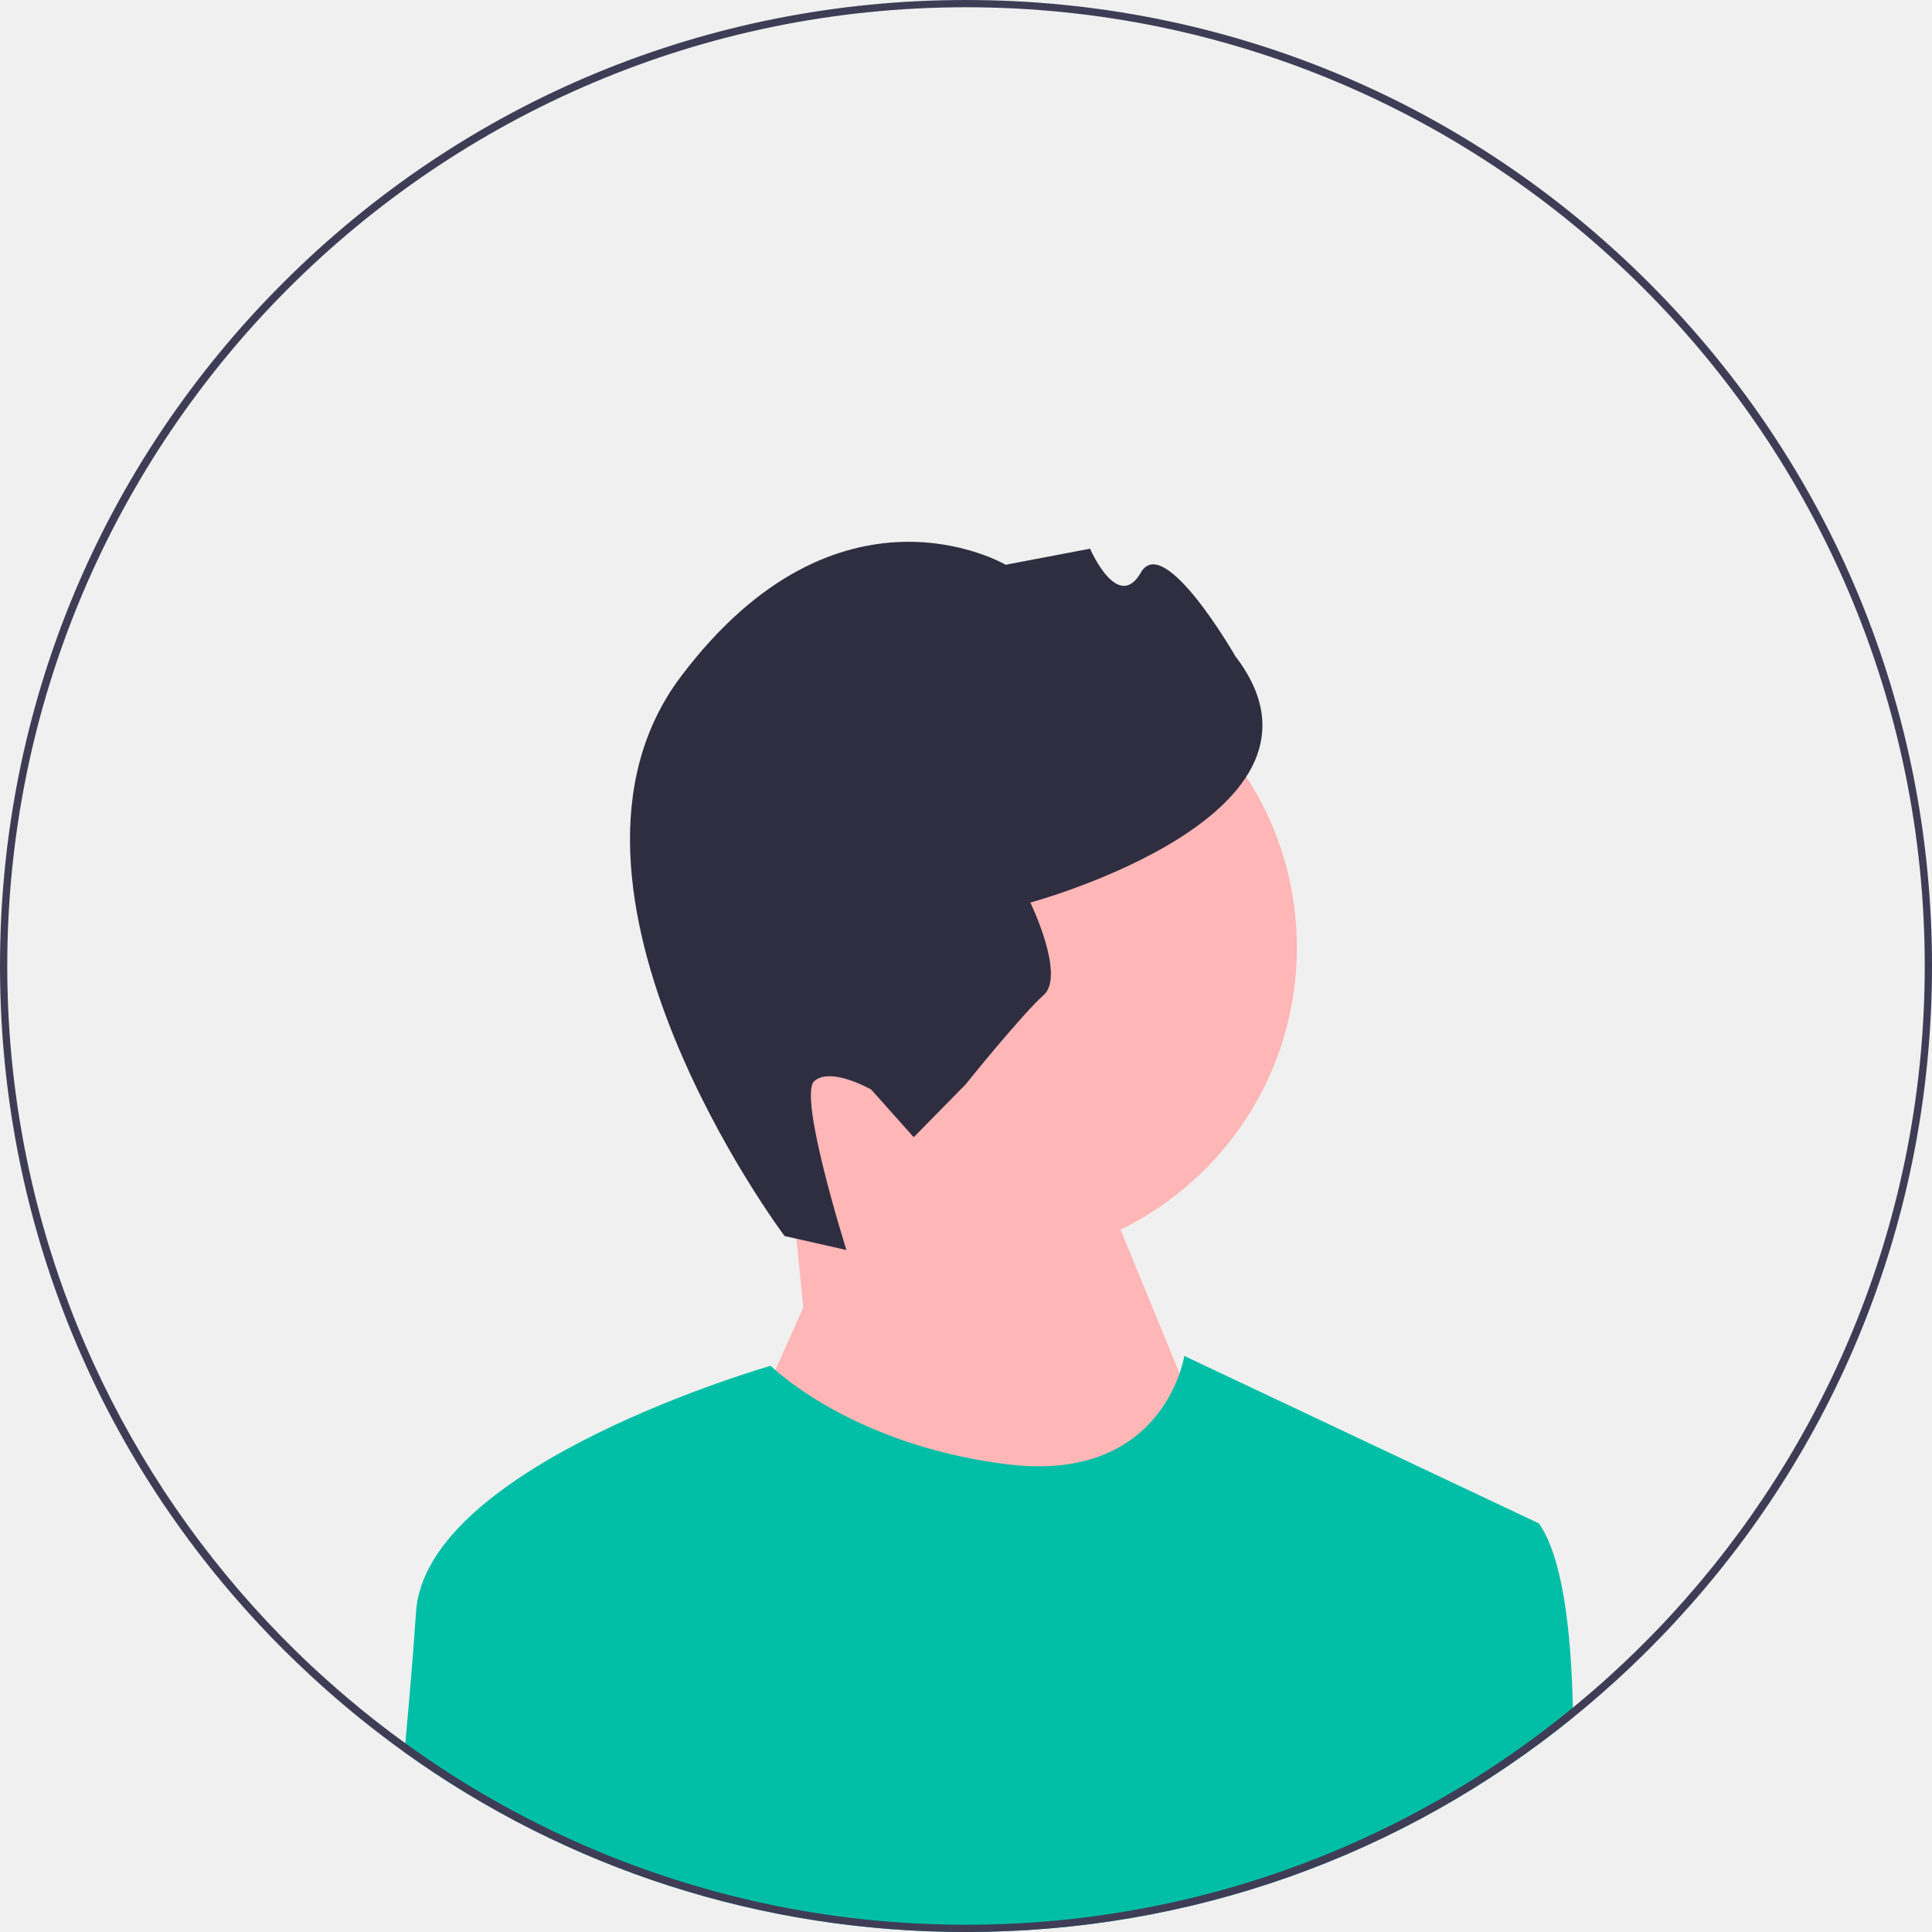
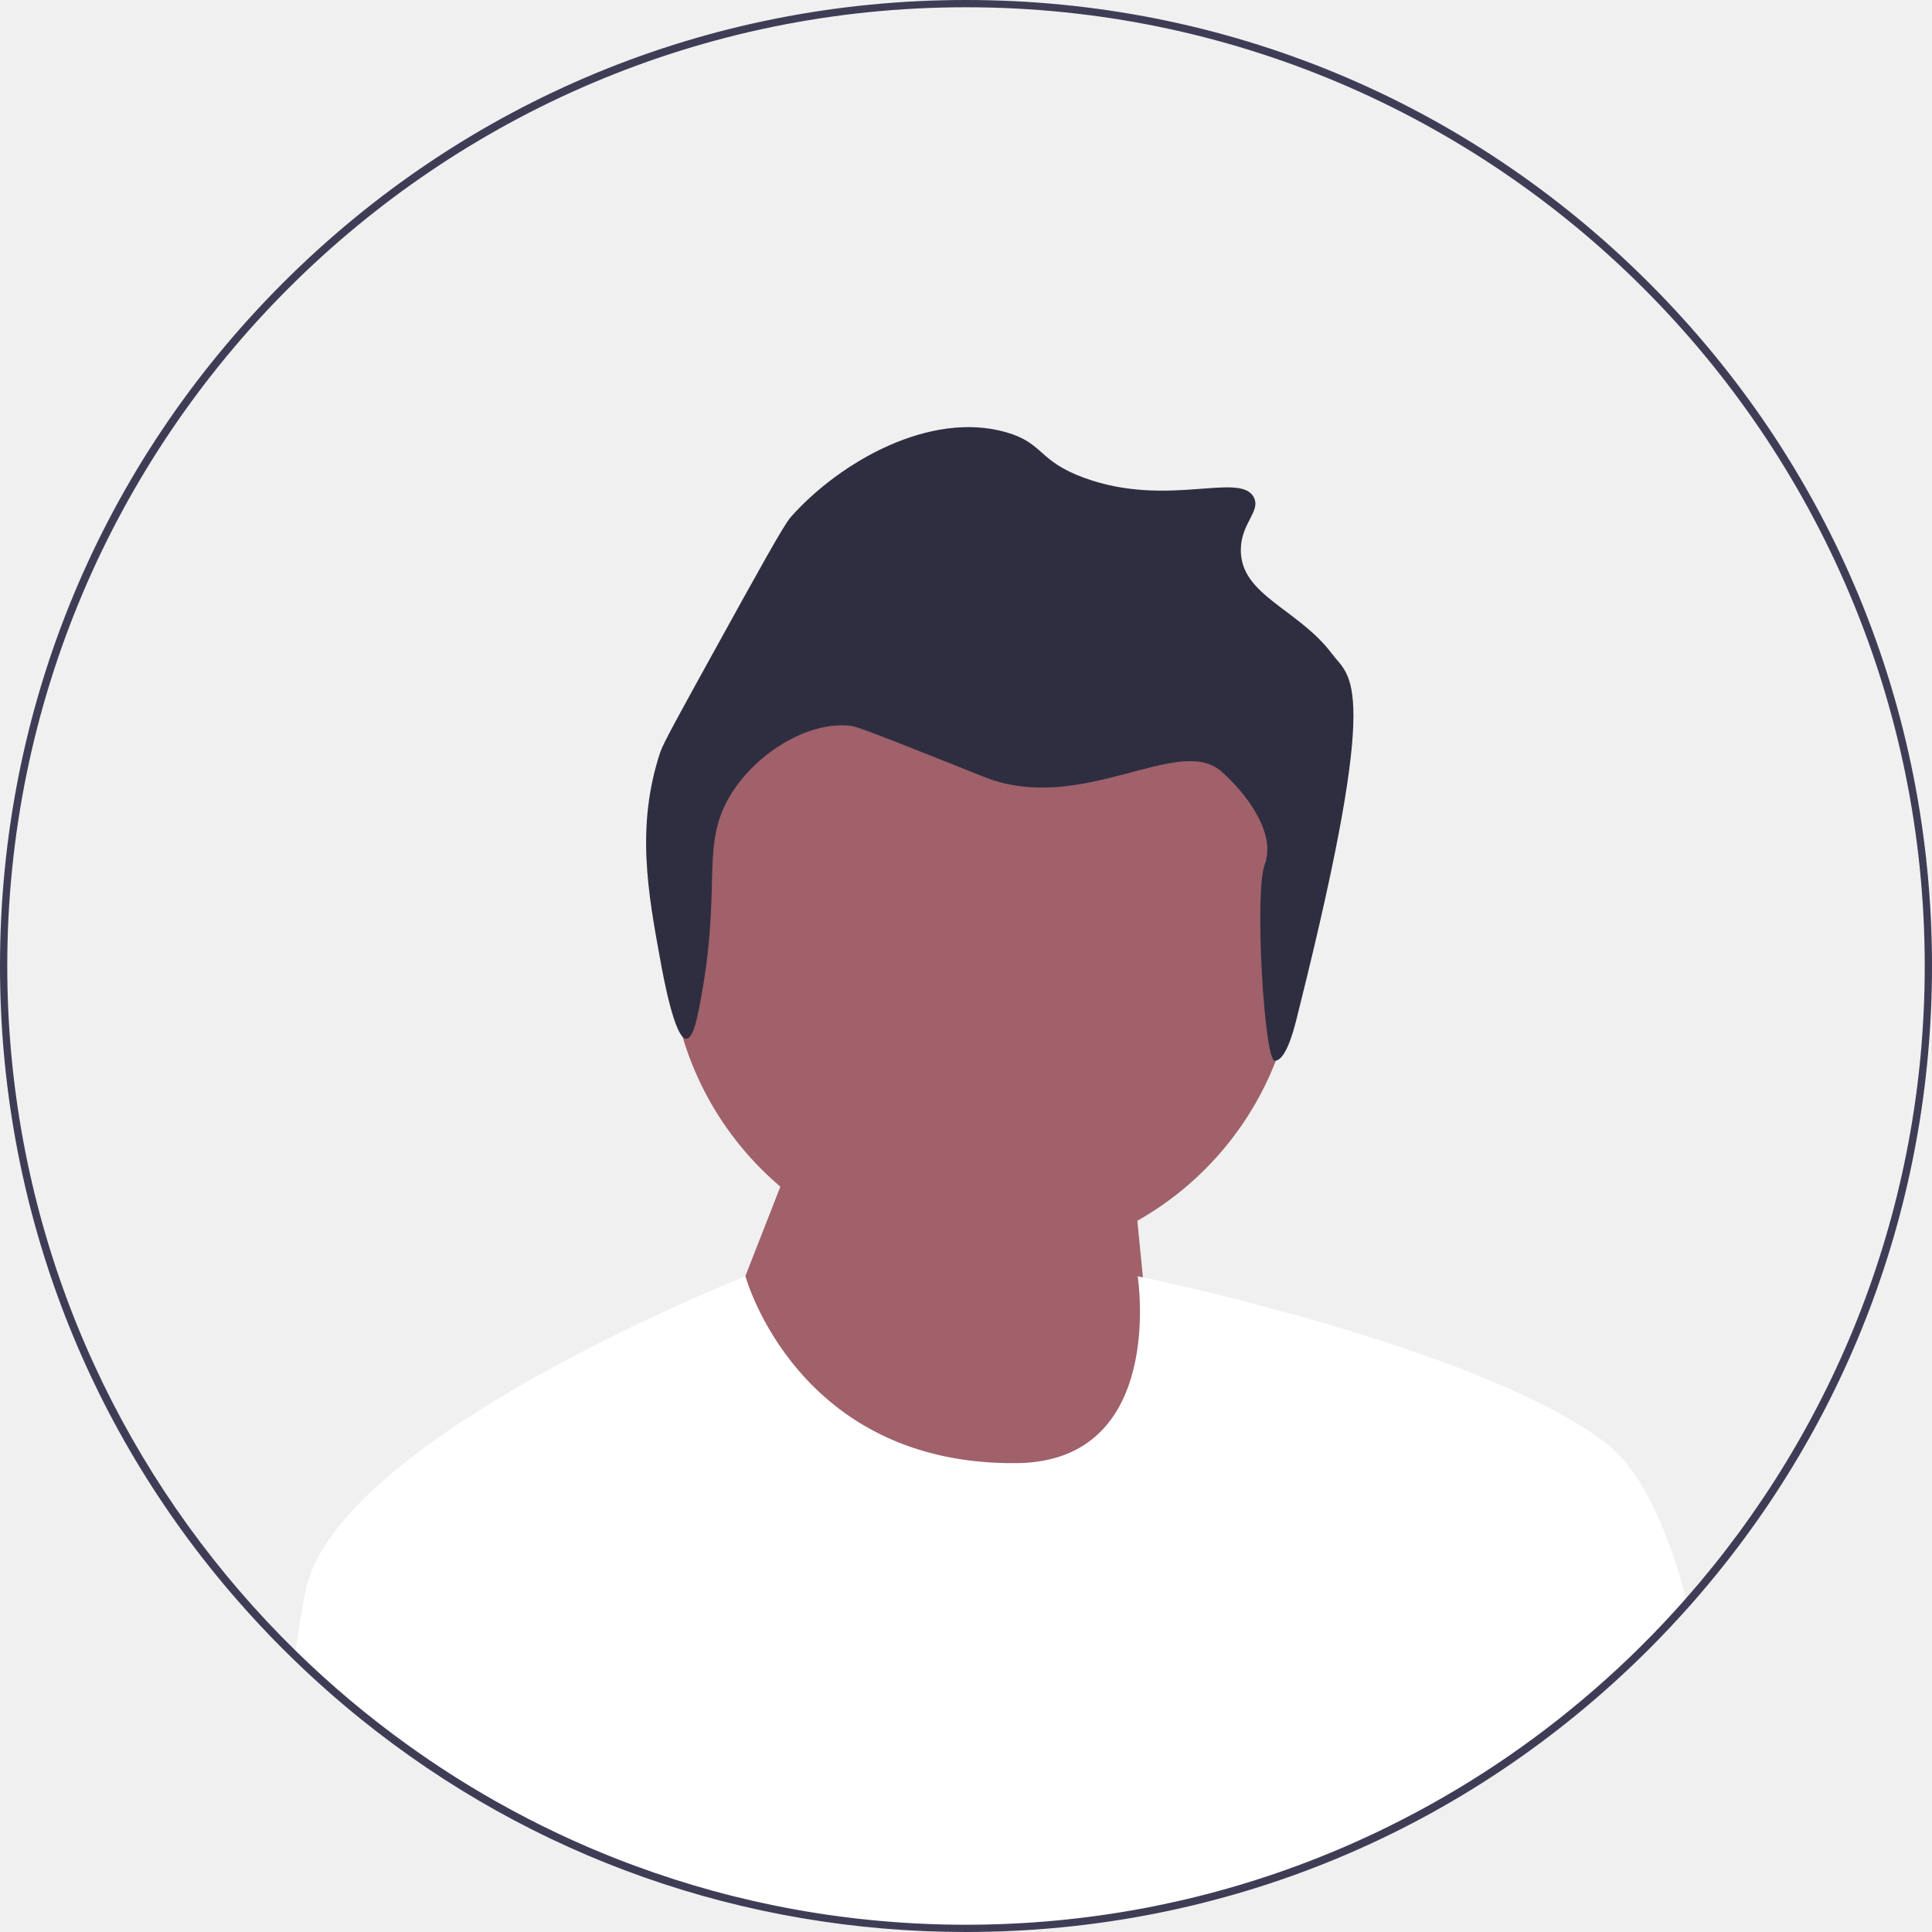
<svg xmlns="http://www.w3.org/2000/svg" width="532" height="532" viewBox="0 0 532 532">
-   <circle cx="270.76" cy="260.934" r="86.349" fill="#ffb6b6" />
-   <polygon points="221.19 360.052 217.289 320.618 295.19 306.052 341.19 418.052 261.19 510.052 204.19 398.052 221.19 360.052" fill="#ffb6b6" />
-   <path d="m216.037,340.357l17.031,3.848s-13.388-42.455-8.844-46.508c4.544-4.053,15.68,2.333,15.68,2.333l11.702,13.12,14.254-14.512s15.475-19.242,21.534-24.646-3.673-25.464-3.673-25.464c0,0,89.892-24.239,56.443-67.84,0,0-19.611-34.185-25.997-23.049-6.386,11.136-14.002-6.55-14.002-6.55l-23.254,4.422s-45.894-27.06-89.453,30.83c-43.559,57.89,28.579,154.016,28.579,154.016h-0Z" fill="#2f2e41" />
-   <path d="m433.16,472.95c-47.19,38.26-105.57,59.05-167.16,59.05-56.24,0-109.81-17.34-154.62-49.48.08-.84.16-1.67.23-2.5,1.19-13,2.25-25.64,2.95-36.12,2.71-40.69,97.64-67.81,97.64-67.81,0,0,.43.43,1.29,1.18,5.24,4.6,26.51,21.28,63.81,25.94,33.26,4.16,44.21-15.57,47.52-25.02,1-2.88,1.3-4.81,1.3-4.81l97.64,46.11c6.37,9.1,8.86,28.7,9.35,50.73.02.91.04,1.81.05,2.73Z" fill="#00bfa6" />
-   <path d="m454.09,77.91C403.85,27.67,337.05,0,266,0S128.15,27.67,77.91,77.91C27.67,128.15,0,194.95,0,266c0,64.85,23.05,126.16,65.29,174.57,4.03,4.63,8.24,9.14,12.62,13.52,1.03,1.03,2.07,2.06,3.12,3.06,2.8,2.71,5.65,5.36,8.55,7.93,1.76,1.57,3.54,3.11,5.34,4.62,1.41,1.19,2.82,2.36,4.25,3.51.03.03.05.05.08.07,3.97,3.2,8.01,6.28,12.13,9.24,44.81,32.14,98.38,49.48,154.62,49.48,61.59,0,119.97-20.79,167.16-59.05,3.85-3.12,7.62-6.36,11.32-9.71,3.27-2.96,6.47-6.01,9.61-9.15.99-.99,1.98-1.99,2.95-3,2.7-2.78,5.32-5.61,7.88-8.48,43.37-48.72,67.08-110.84,67.08-176.61,0-71.05-27.67-137.85-77.91-188.09Zm10.18,362.21c-2.5,2.84-5.06,5.64-7.68,8.37-4.08,4.25-8.29,8.37-12.64,12.34-1.65,1.52-3.32,3-5.01,4.47-1.92,1.67-3.86,3.31-5.83,4.92-15.53,12.75-32.54,23.75-50.73,32.71-7.19,3.55-14.56,6.78-22.1,9.67-29.29,11.24-61.08,17.4-94.28,17.4-32.04,0-62.76-5.74-91.19-16.24-11.67-4.3-22.95-9.41-33.78-15.26-1.59-.86-3.17-1.73-4.74-2.62-8.26-4.68-16.25-9.79-23.92-15.31-.25-.18-.51-.37-.76-.55-5.46-3.94-10.77-8.09-15.9-12.45-1.88-1.59-3.74-3.2-5.57-4.85-2.98-2.65-5.9-5.38-8.75-8.18-5.4-5.29-10.56-10.8-15.49-16.53C26.09,391.77,2,331.65,2,266,2,120.43,120.43,2,266,2s264,118.43,264,264c0,66.66-24.83,127.62-65.73,174.12Z" fill="#3f3d56" />
+   <g>
+     <g>
+       <circle cx="270.759" cy="260.929" r="86.349" fill="#a0616a" />
+       <polygon points="199.288 366.614 217.288 320.614 310.288 306.614 320.28 408.44 226.28 410.44 199.288 366.614" fill="#a0616a" />
+     </g>
+     <path d="M357.944,276.861c-1.121,4.49-3.386,15.18-6.924,15.232-2.89,.042-5.657-46.335-2.77-54.006,3.316-8.813-5.399-19.961-11.964-25.683-11.804-10.289-38.007,11.805-64.651,1.796-.706-.265-.566-.235-8.979-3.592-25.89-10.33-27.251-10.628-28.734-10.775-12.55-1.242-27.867,9.028-34.121,21.55-6.502,13.017-1.069,24.181-7.183,55.672-.712,3.671-1.831,8.902-3.592,8.979-3.218,.14-6.361-17.048-7.183-21.55-3.448-18.862-6.772-37.047,0-57.468,.739-2.227,5.292-10.495,14.367-26.938,13.074-23.688,19.65-35.577,21.55-37.713,13.629-15.326,38.436-29.307,59.264-23.346,10.527,3.013,8.64,7.857,21.55,12.571,23.008,8.401,43.005-1.873,46.693,5.388,1.954,3.846-3.512,7.017-3.592,14.367-.136,12.611,15.814,16.256,25.142,28.734,5.014,6.708,13.598,6.78-8.872,96.782l0,0Z" fill="#2f2e41" />
+   </g>
+   <path d="M464.92,442.61c-3.48,3.91-7.09,7.74-10.83,11.48-50.24,50.239-117.04,77.909-188.09,77.909-61.41,0-119.64-20.67-166.75-58.72-.03-.02-.05-.04-.08-.07-6.25-5.039-12.3-10.399-18.14-16.06,.11-.88,.23-1.75,.36-2.61,.82-5.8,1.73-11.33,2.75-16.42,8.35-41.72,118.22-85.52,121.08-86.66,.04-.01,.06-.02,.06-.02,0,0,14.14,52.12,74.73,51.45,41.27-.45,33.27-51.45,33.27-51.45,0,0,.5,.1,1.44,.3,11.92,2.53,94.68,20.71,127.33,45.521,9.95,7.56,17.09,23.66,22.22,42.859,.22,.82,.43,1.66,.65,2.49Z" fill="#ffffff" />
+   <path d="M454.09,77.91C403.85,27.671,337.05,0,266,0S128.15,27.671,77.91,77.91C27.67,128.15,0,194.95,0,266c0,64.851,23.05,126.16,65.29,174.57,4.03,4.63,8.24,9.14,12.62,13.521,1.03,1.029,2.07,2.06,3.12,3.06,5.84,5.66,11.89,11.021,18.14,16.06,.03,.03,.05,.051,.08,.07,47.11,38.05,105.34,58.72,166.75,58.72,71.05,0,137.85-27.67,188.09-77.909,3.74-3.74,7.35-7.57,10.83-11.48,43.37-48.72,67.08-110.84,67.08-176.61,0-71.05-27.67-137.85-77.91-188.09Zm10.18,362.21c-7.87,8.95-16.33,17.37-25.33,25.181-17.07,14.85-36.07,27.529-56.56,37.63-7.19,3.55-14.56,6.779-22.1,9.67-29.29,11.24-61.08,17.399-94.28,17.399-32.04,0-62.76-5.739-91.19-16.239-11.67-4.301-22.95-9.41-33.78-15.261-1.59-.859-3.17-1.729-4.74-2.619-8.26-4.681-16.25-9.79-23.92-15.311-10.99-7.88-21.35-16.59-30.98-26.03-5.4-5.29-10.56-10.8-15.49-16.529C26.09,391.771,2,331.65,2,266,2,120.431,120.43,2,266,2s264,118.431,264,264c0,66.66-24.83,127.62-65.73,174.12Z" fill="#3f3d56" />
</svg>
